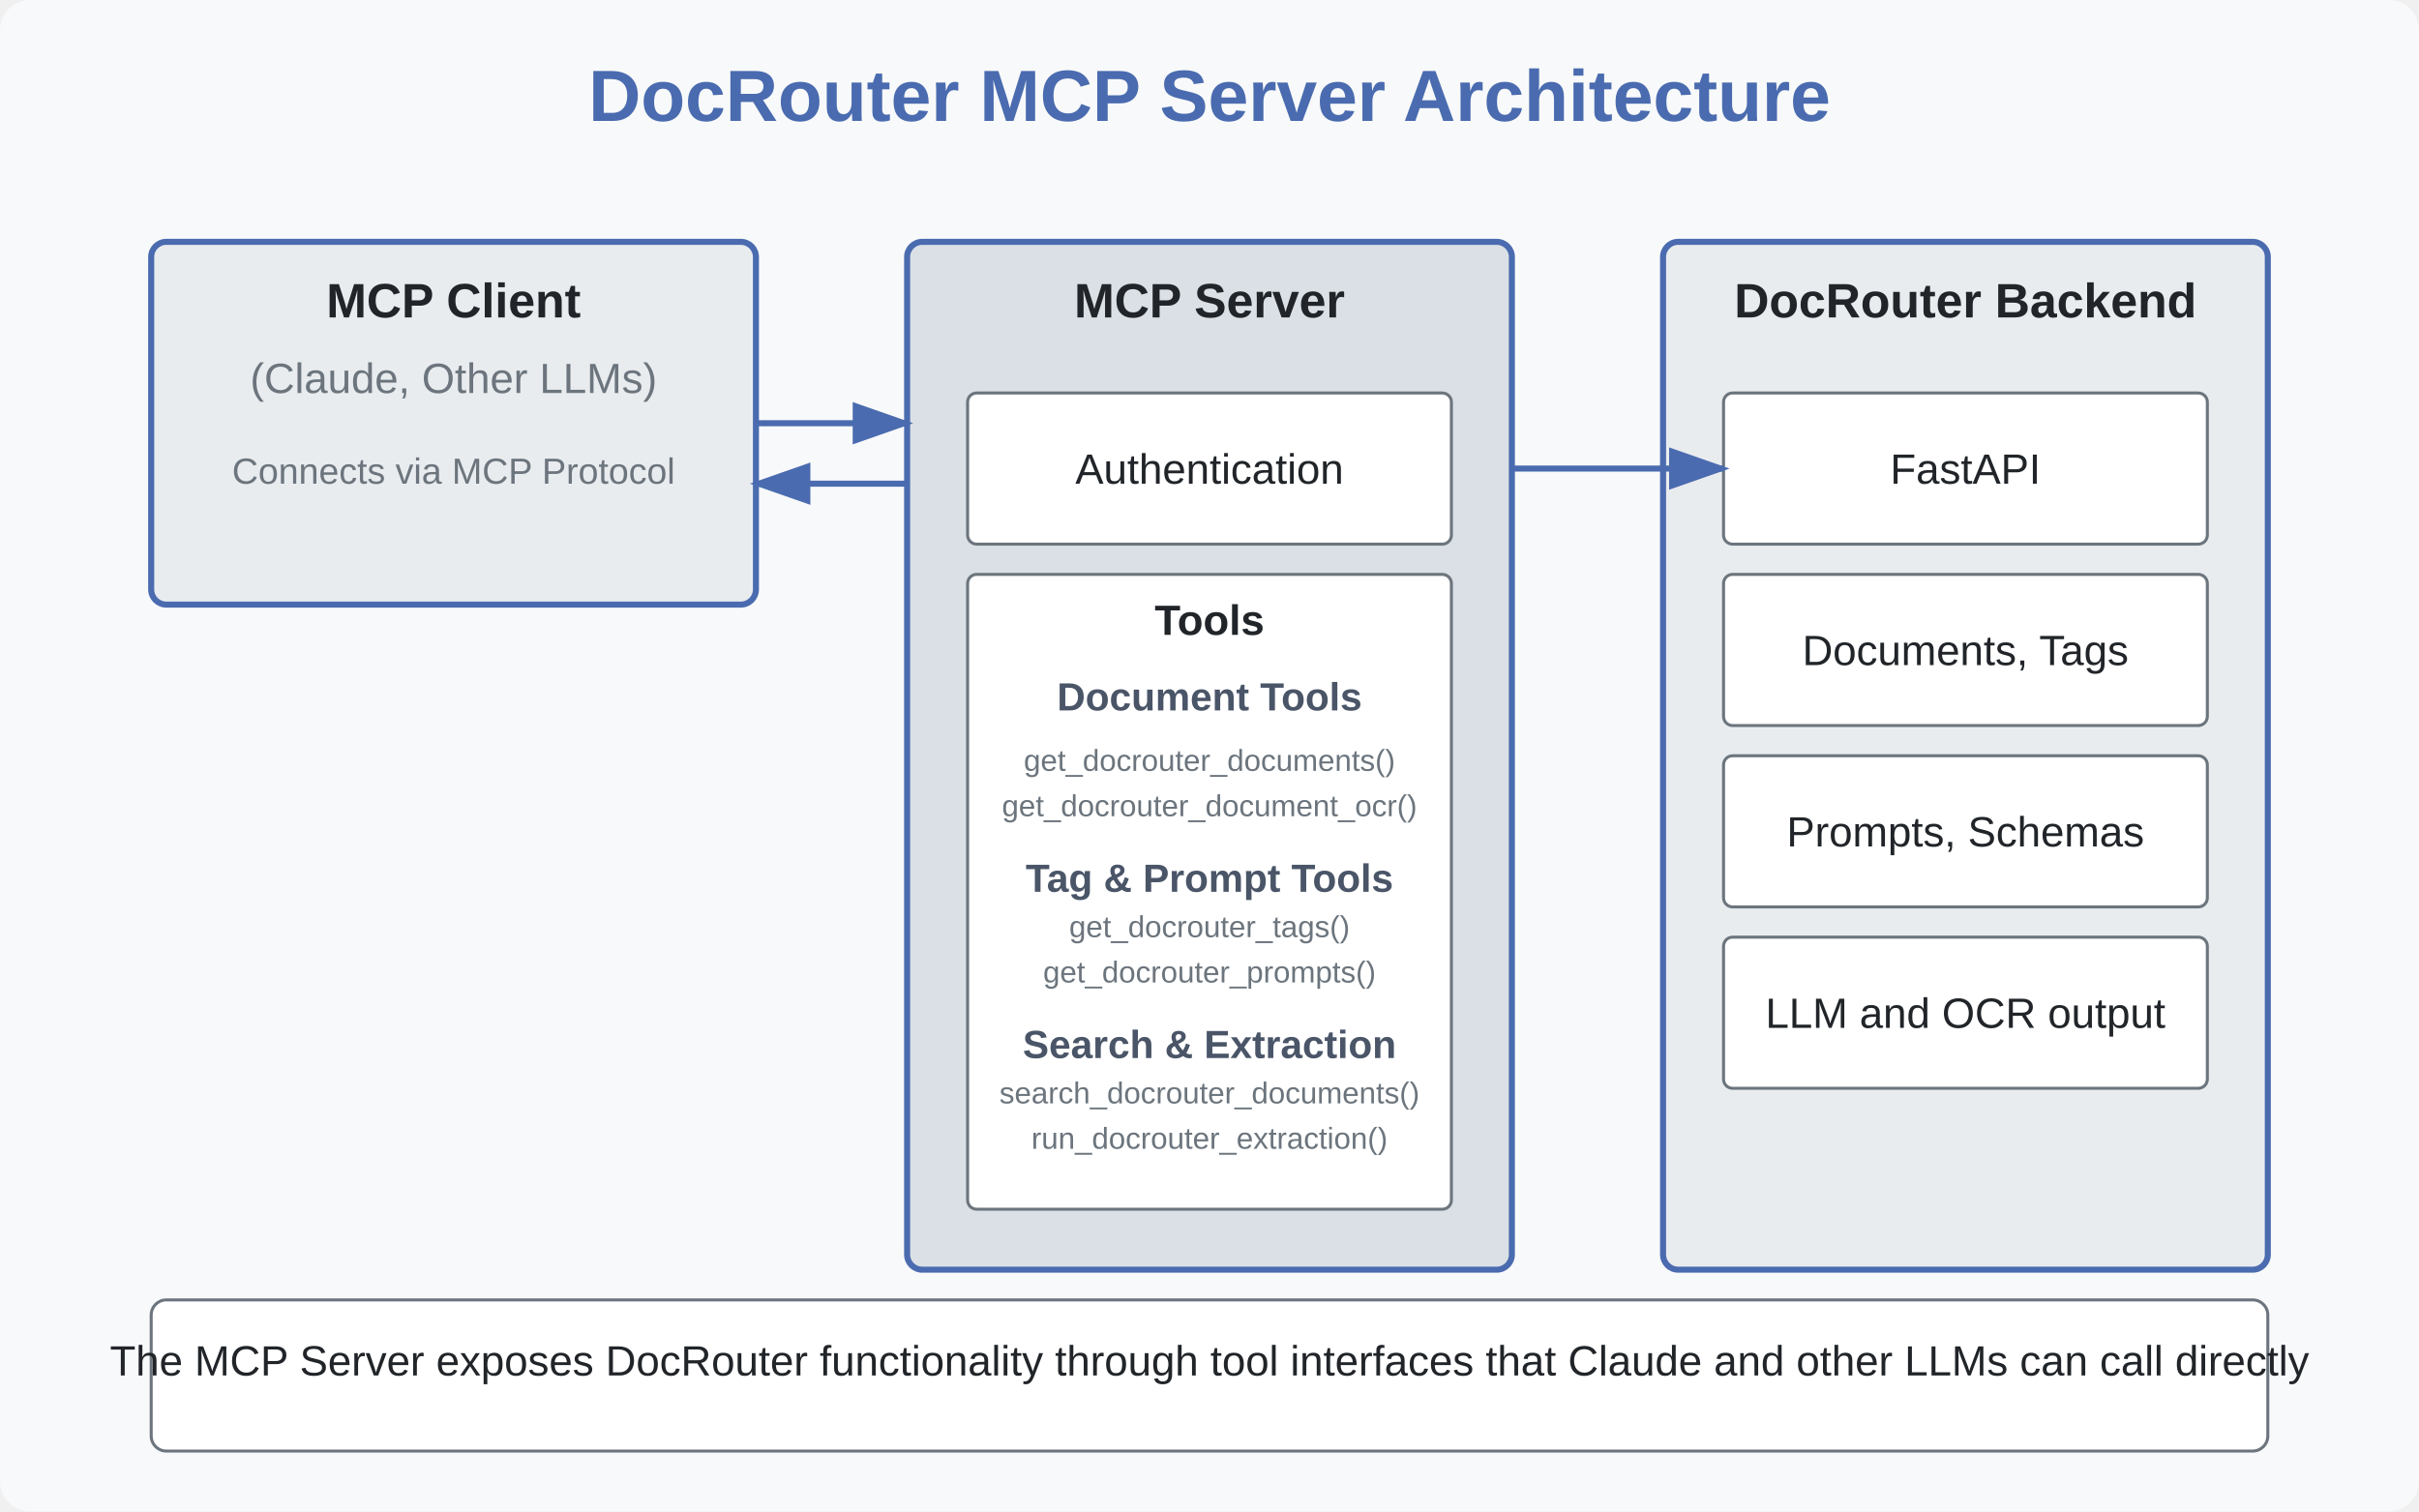
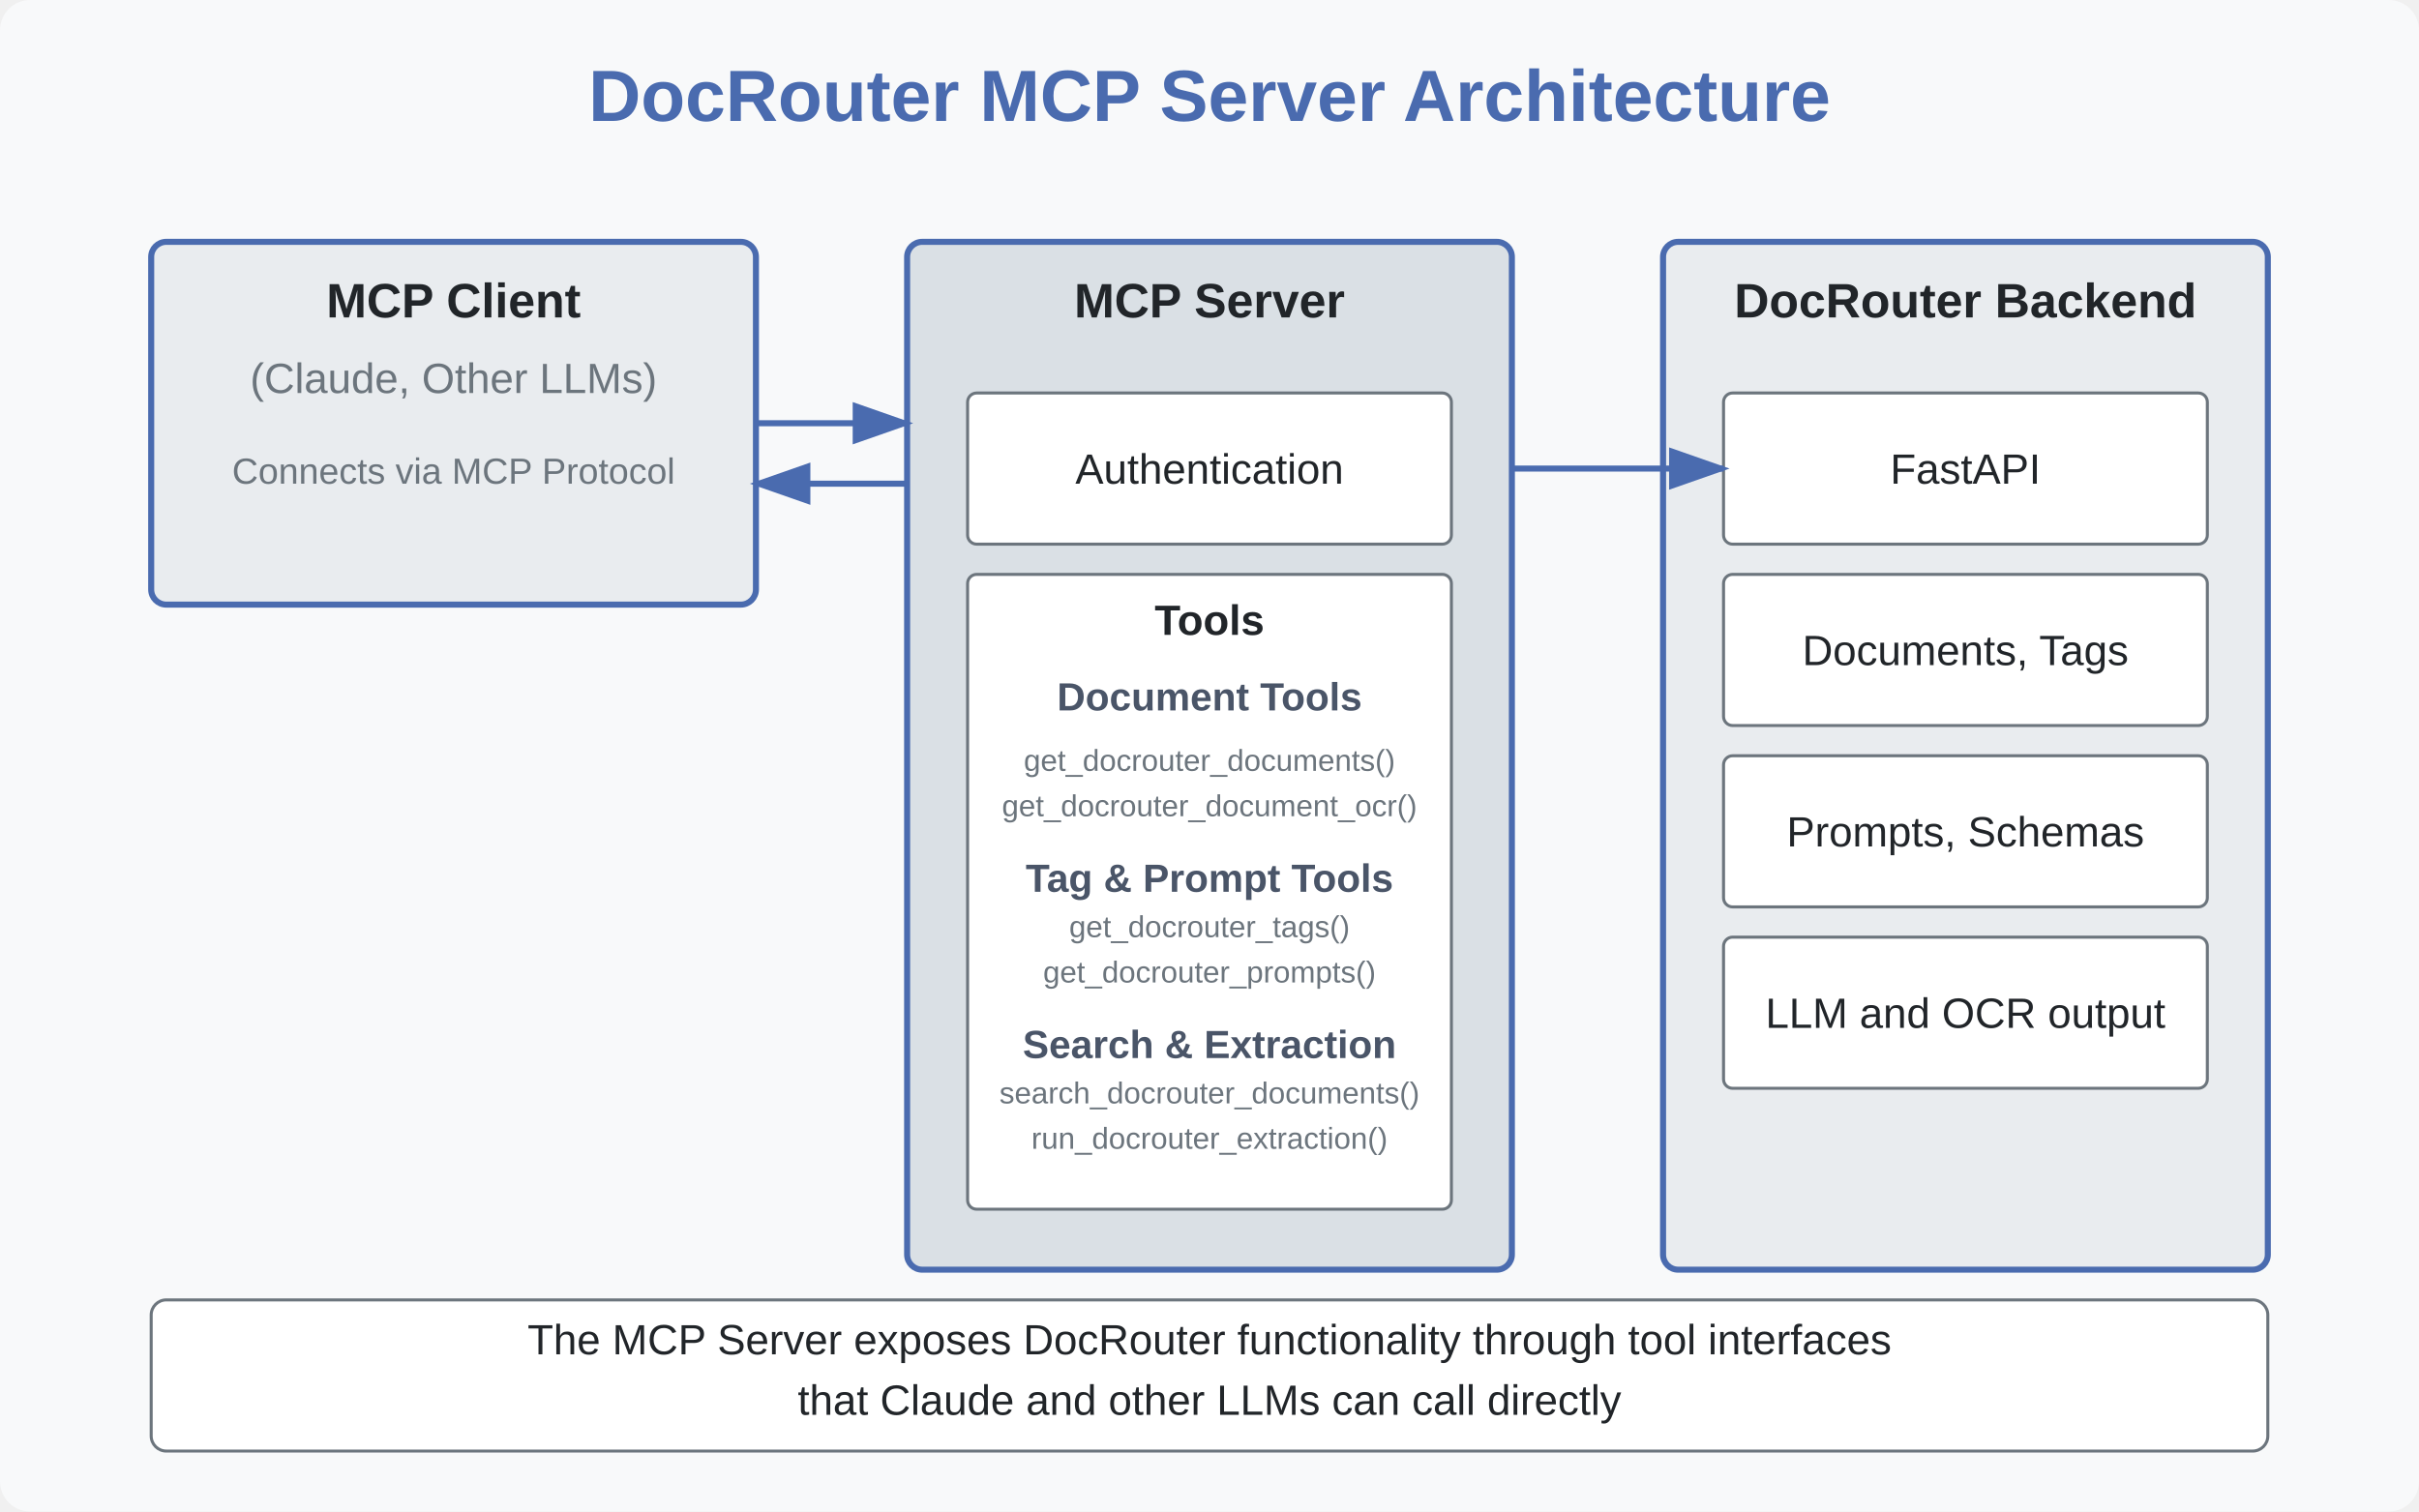
<svg xmlns="http://www.w3.org/2000/svg" width="800" height="500">
  <rect width="800" height="500" fill="#f8f9fa" rx="10" ry="10" />
  <text x="400" y="40" font-family="Arial" font-size="24" text-anchor="middle" fill="#4a6baf" font-weight="bold">DocRouter MCP Server Architecture</text>
  <rect x="50" y="80" width="200" height="120" fill="#e9ecef" stroke="#4a6baf" stroke-width="2" rx="5" ry="5" />
  <text x="150" y="105" font-family="Arial" font-size="16" text-anchor="middle" fill="#212529" font-weight="bold">MCP Client</text>
  <text x="150" y="130" font-family="Arial" font-size="14" text-anchor="middle" fill="#6c757d">(Claude, Other LLMs)</text>
  <text x="150" y="160" font-family="Arial" font-size="12" text-anchor="middle" fill="#6c757d">Connects via MCP Protocol</text>
  <rect x="300" y="80" width="200" height="340" fill="#dae0e5" stroke="#4a6baf" stroke-width="2" rx="5" ry="5" />
  <text x="400" y="105" font-family="Arial" font-size="16" text-anchor="middle" fill="#212529" font-weight="bold">MCP Server</text>
  <rect x="320" y="130" width="160" height="50" fill="#ffffff" stroke="#6c757d" stroke-width="1" rx="3" ry="3" />
  <text x="400" y="160" font-family="Arial" font-size="14" text-anchor="middle" fill="#212529">Authentication</text>
  <rect x="320" y="190" width="160" height="210" fill="#ffffff" stroke="#6c757d" stroke-width="1" rx="3" ry="3" />
  <text x="400" y="210" font-family="Arial" font-size="14" text-anchor="middle" fill="#212529" font-weight="bold">Tools</text>
  <text x="400" y="235" font-family="Arial" font-size="13" text-anchor="middle" fill="#4a5568" font-weight="bold">Document Tools</text>
  <text x="400" y="255" font-family="Arial" font-size="10" text-anchor="middle" fill="#6c757d">get_docrouter_documents()</text>
  <text x="400" y="270" font-family="Arial" font-size="10" text-anchor="middle" fill="#6c757d">get_docrouter_document_ocr()</text>
  <text x="400" y="295" font-family="Arial" font-size="13" text-anchor="middle" fill="#4a5568" font-weight="bold">Tag &amp; Prompt Tools</text>
  <text x="400" y="310" font-family="Arial" font-size="10" text-anchor="middle" fill="#6c757d">get_docrouter_tags()</text>
  <text x="400" y="325" font-family="Arial" font-size="10" text-anchor="middle" fill="#6c757d">get_docrouter_prompts()</text>
  <text x="400" y="350" font-family="Arial" font-size="13" text-anchor="middle" fill="#4a5568" font-weight="bold">Search &amp; Extraction</text>
  <text x="400" y="365" font-family="Arial" font-size="10" text-anchor="middle" fill="#6c757d">search_docrouter_documents()</text>
  <text x="400" y="380" font-family="Arial" font-size="10" text-anchor="middle" fill="#6c757d">run_docrouter_extraction()</text>
  <rect x="550" y="80" width="200" height="340" fill="#e9ecef" stroke="#4a6baf" stroke-width="2" rx="5" ry="5" />
  <text x="650" y="105" font-family="Arial" font-size="16" text-anchor="middle" fill="#212529" font-weight="bold">DocRouter Backend</text>
  <rect x="570" y="130" width="160" height="50" fill="#ffffff" stroke="#6c757d" stroke-width="1" rx="3" ry="3" />
  <text x="650" y="160" font-family="Arial" font-size="14" text-anchor="middle" fill="#212529">FastAPI</text>
  <rect x="570" y="190" width="160" height="50" fill="#ffffff" stroke="#6c757d" stroke-width="1" rx="3" ry="3" />
  <text x="650" y="220" font-family="Arial" font-size="14" text-anchor="middle" fill="#212529">Documents, Tags</text>
  <rect x="570" y="250" width="160" height="50" fill="#ffffff" stroke="#6c757d" stroke-width="1" rx="3" ry="3" />
  <text x="650" y="280" font-family="Arial" font-size="14" text-anchor="middle" fill="#212529">Prompts, Schemas</text>
  <rect x="570" y="310" width="160" height="50" fill="#ffffff" stroke="#6c757d" stroke-width="1" rx="3" ry="3" />
  <text x="650" y="340" font-family="Arial" font-size="14" text-anchor="middle" fill="#212529">LLM and OCR output</text>
  <line x1="250" y1="140" x2="300" y2="140" stroke="#4a6baf" stroke-width="2" marker-end="url(#arrowhead)" />
  <line x1="300" y1="160" x2="250" y2="160" stroke="#4a6baf" stroke-width="2" marker-end="url(#arrowhead)" />
  <line x1="500" y1="155" x2="570" y2="155" stroke="#4a6baf" stroke-width="2" marker-end="url(#arrowhead)" />
  <defs>
    <marker id="arrowhead" markerWidth="10" markerHeight="7" refX="9" refY="3.5" orient="auto">
      <polygon points="0 0, 10 3.5, 0 7" fill="#4a6baf" />
    </marker>
  </defs>
  <rect x="50" y="430" width="700" height="50" fill="#ffffff" stroke="#6c757d" stroke-width="1" rx="5" ry="5" />
-   <text x="400" y="455" font-family="Arial" font-size="14" text-anchor="middle" fill="#212529">
-     The MCP Server exposes DocRouter functionality through tool interfaces that Claude and other LLMs can call directly
+   <text x="400" y="448" font-family="Arial" font-size="14" text-anchor="middle" fill="#212529">
+     The MCP Server exposes DocRouter functionality through tool interfaces
+   </text>
+   <text x="400" y="468" font-family="Arial" font-size="14" text-anchor="middle" fill="#212529">
+     that Claude and other LLMs can call directly
  </text>
</svg>
